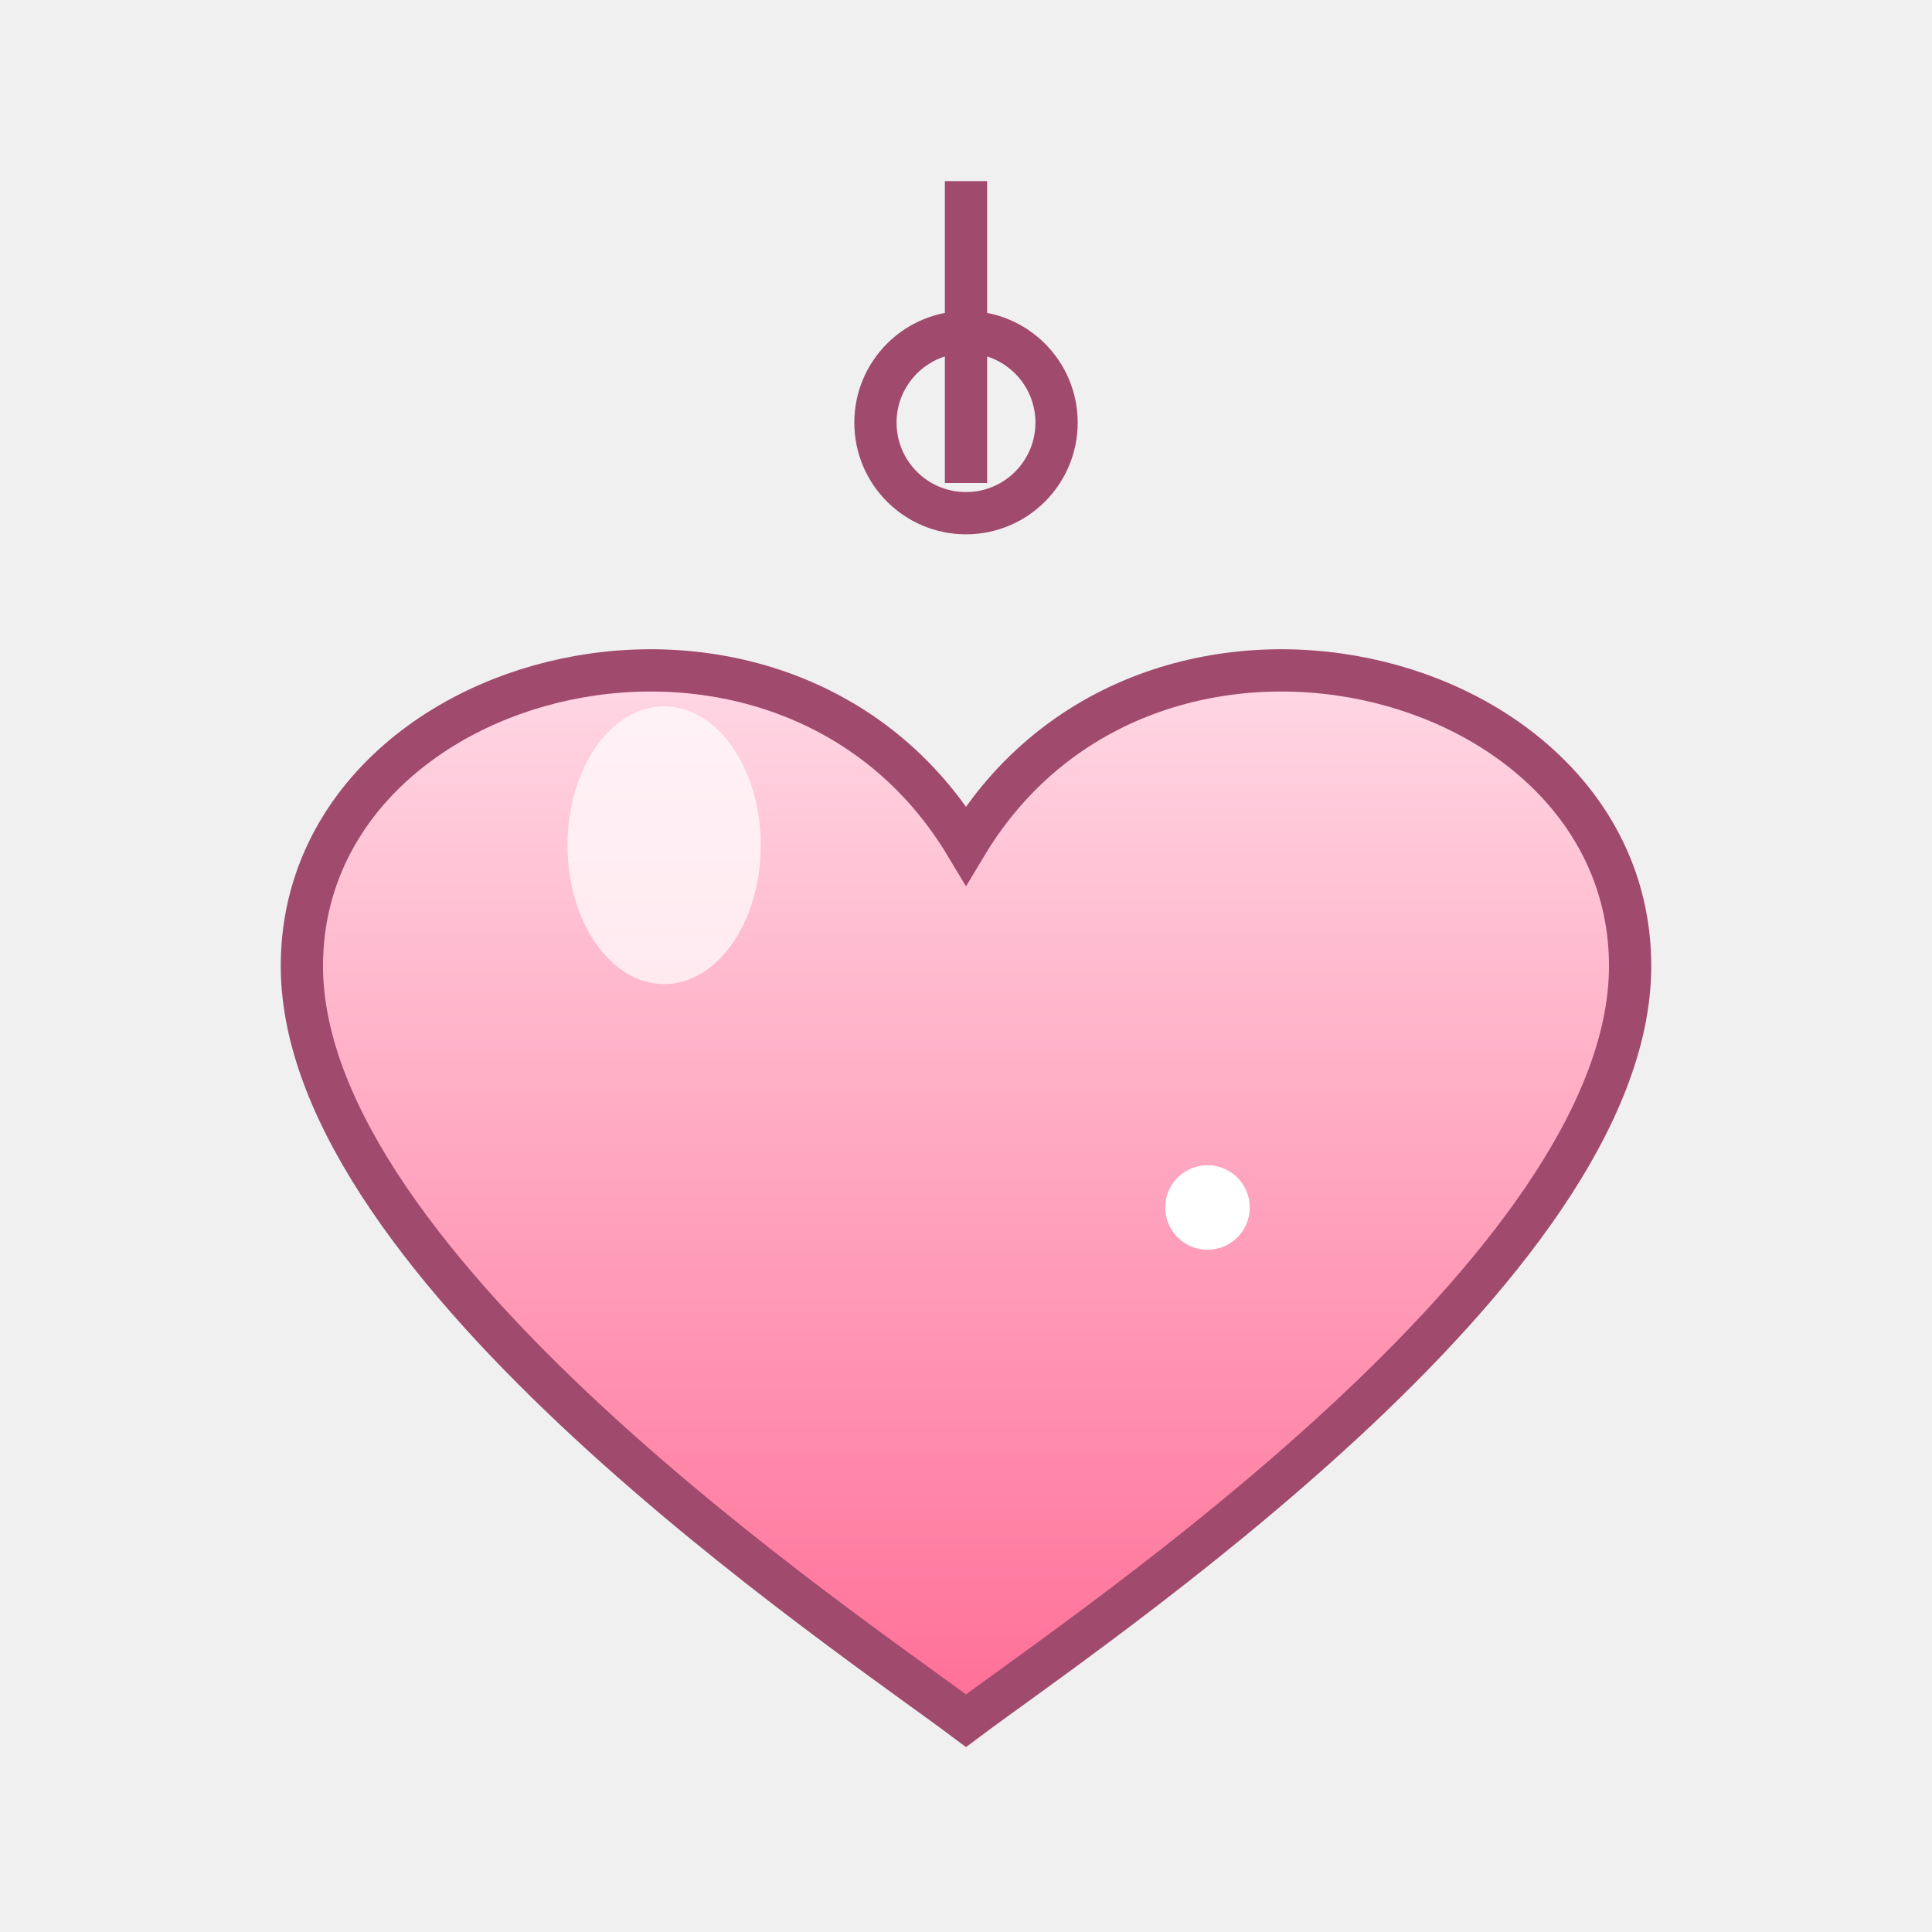
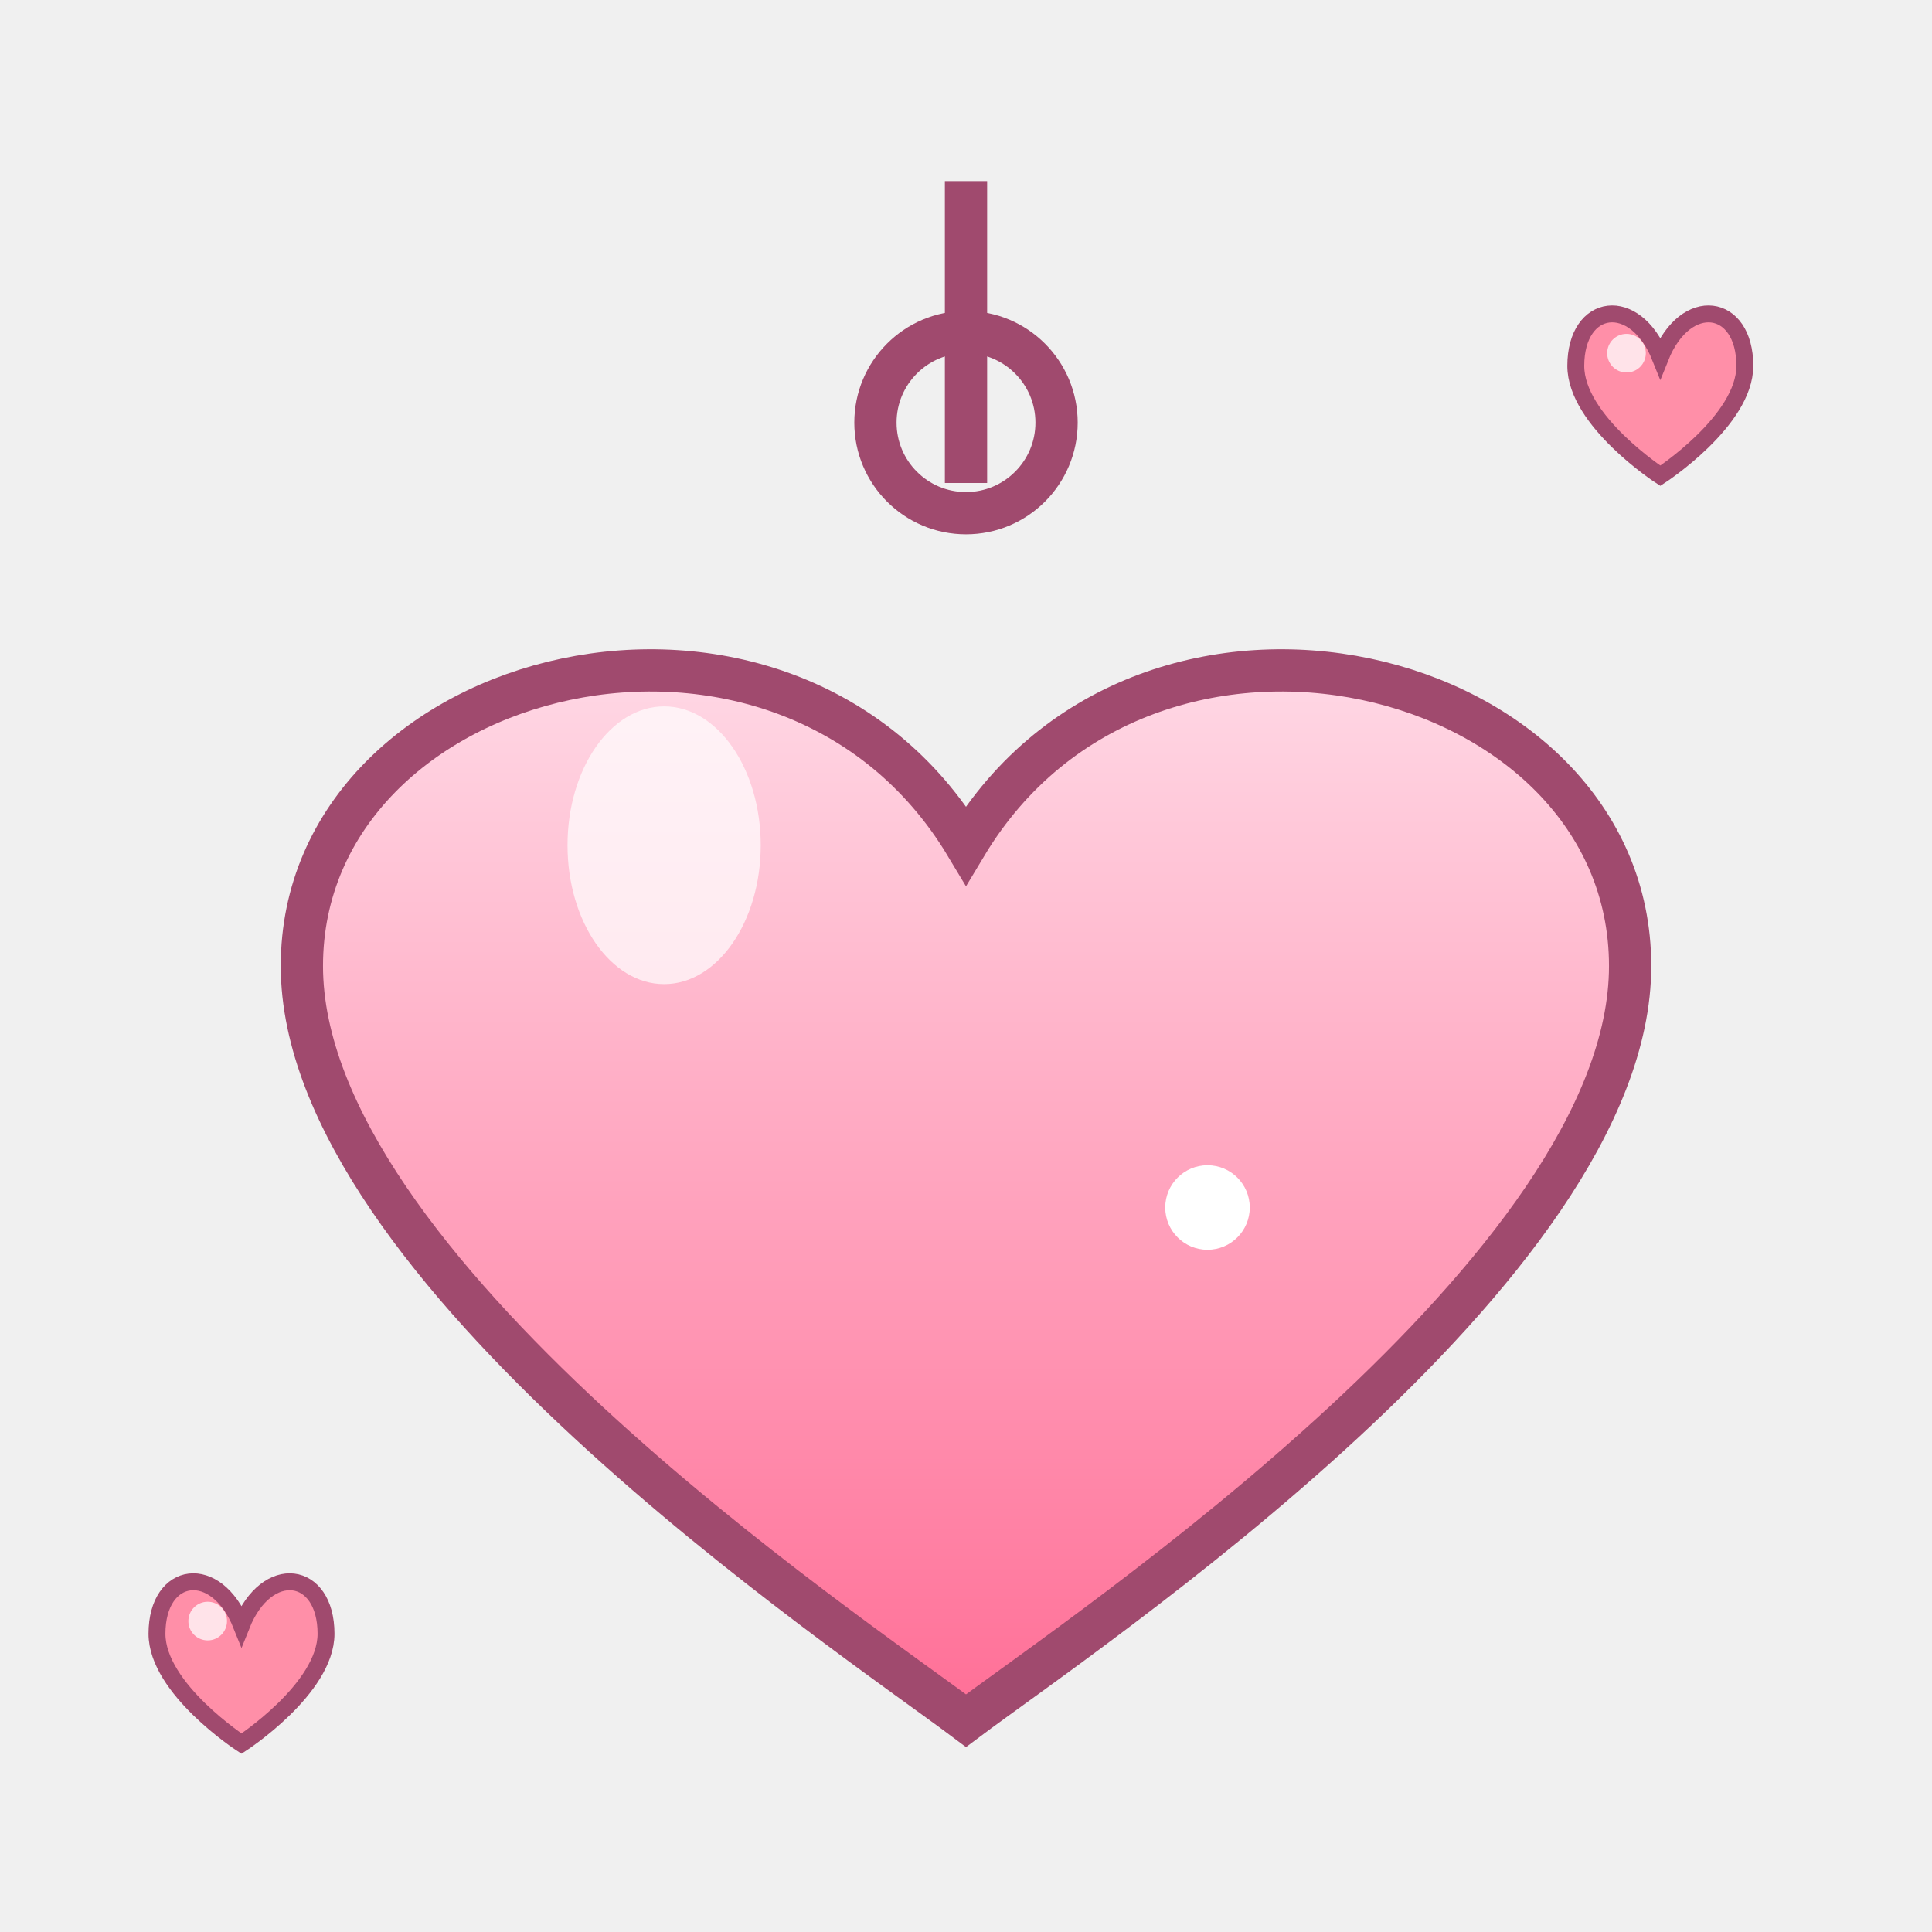
<svg xmlns="http://www.w3.org/2000/svg" viewBox="0 0 32 32" width="32" height="32">
  <defs>
    <linearGradient id="loc_d" x1="0%" y1="0%" x2="0%" y2="100%">
      <stop offset="0%" stop-color="#FFD8E5" />
      <stop offset="100%" stop-color="#FF6E96" />
    </linearGradient>
    <linearGradient id="loc_l" x1="0%" y1="0%" x2="0%" y2="100%">
      <stop offset="0%" stop-color="#FFE5EC" />
      <stop offset="100%" stop-color="#FF8FA8" />
    </linearGradient>
    <linearGradient id="loc_fix" x1="0%" y1="0%" x2="0%" y2="100%">
      <stop offset="0%" stop-color="#FFE8F0" />
      <stop offset="50%" stop-color="#E8C8D8" />
      <stop offset="100%" stop-color="#A88498" />
    </linearGradient>
  </defs>
  <line x1="16" y1="3" x2="16" y2="8" stroke="#A04A6E" stroke-width="0.7" />
  <circle cx="16" cy="7" r="1.5" fill="none" stroke="#A04A6E" stroke-width="0.7" />
  <path d="M 16 14 C 13 9, 5 11, 5 16 C 5 21, 14 27, 16 28.5 C 18 27, 27 21, 27 16 C 27 11, 19 9, 16 14 Z" fill="url(#loc_d)" stroke="#A04A6E" stroke-width="0.7" />
  <ellipse cx="11" cy="14" rx="1.6" ry="2.3" fill="#FFFFFF" opacity="0.7" />
  <circle cx="20" cy="20" r="0.7" fill="#FFFFFF">
    <animate attributeName="opacity" values="0.55;1;0.55" dur="1.7s" repeatCount="indefinite" />
  </circle>
+   <g transform="translate(27.5 5.5)">
+     <g>
+       <animateTransform attributeName="transform" type="translate" values="0 0; 0 -1.4; 0 -2.8; 0 -4; 0 0" dur="1.1s" begin="0s" repeatCount="indefinite" additive="sum" />
+       <animate attributeName="opacity" values="1; 0.85; 0.5; 0; 0" dur="1.1s" begin="0s" repeatCount="indefinite" />
+       <path d="M 0 0.42 C -0.42 -0.63, -1.40 -0.49, -1.40 0.56 C -1.40 1.47, 0 2.38, 0 2.38 C 0 2.38, 1.40 1.47, 1.40 0.56 C 1.40 -0.49, 0.42 -0.63, 0 0.42 Z" fill="#FF8FA8" stroke="#A04A6E" stroke-width="0.28" />
+       <circle cx="-0.56" cy="0.35" r="0.32" fill="#FFFFFF" opacity="0.75" />
+     </g>
+   </g>
+   <g transform="translate(4 26.5)">
+     <g>
+       <animateTransform attributeName="transform" type="translate" values="0 0; 0 -1.4; 0 -2.8; 0 -4; 0 0" dur="1.1s" begin="0.35s" repeatCount="indefinite" additive="sum" />
+       <animate attributeName="opacity" values="1; 0.85; 0.5; 0; 0" dur="1.1s" begin="0.35s" repeatCount="indefinite" />
+       <path d="M 0 0.42 C -0.42 -0.63, -1.40 -0.49, -1.40 0.56 C -1.40 1.47, 0 2.38, 0 2.38 C 0 2.38, 1.40 1.47, 1.40 0.56 C 1.40 -0.49, 0.42 -0.63, 0 0.42 Z" fill="#FF8FA8" stroke="#A04A6E" stroke-width="0.28" />
+       <circle cx="-0.56" cy="0.35" r="0.32" fill="#FFFFFF" opacity="0.75" />
+     </g>
+   </g>
</svg>
